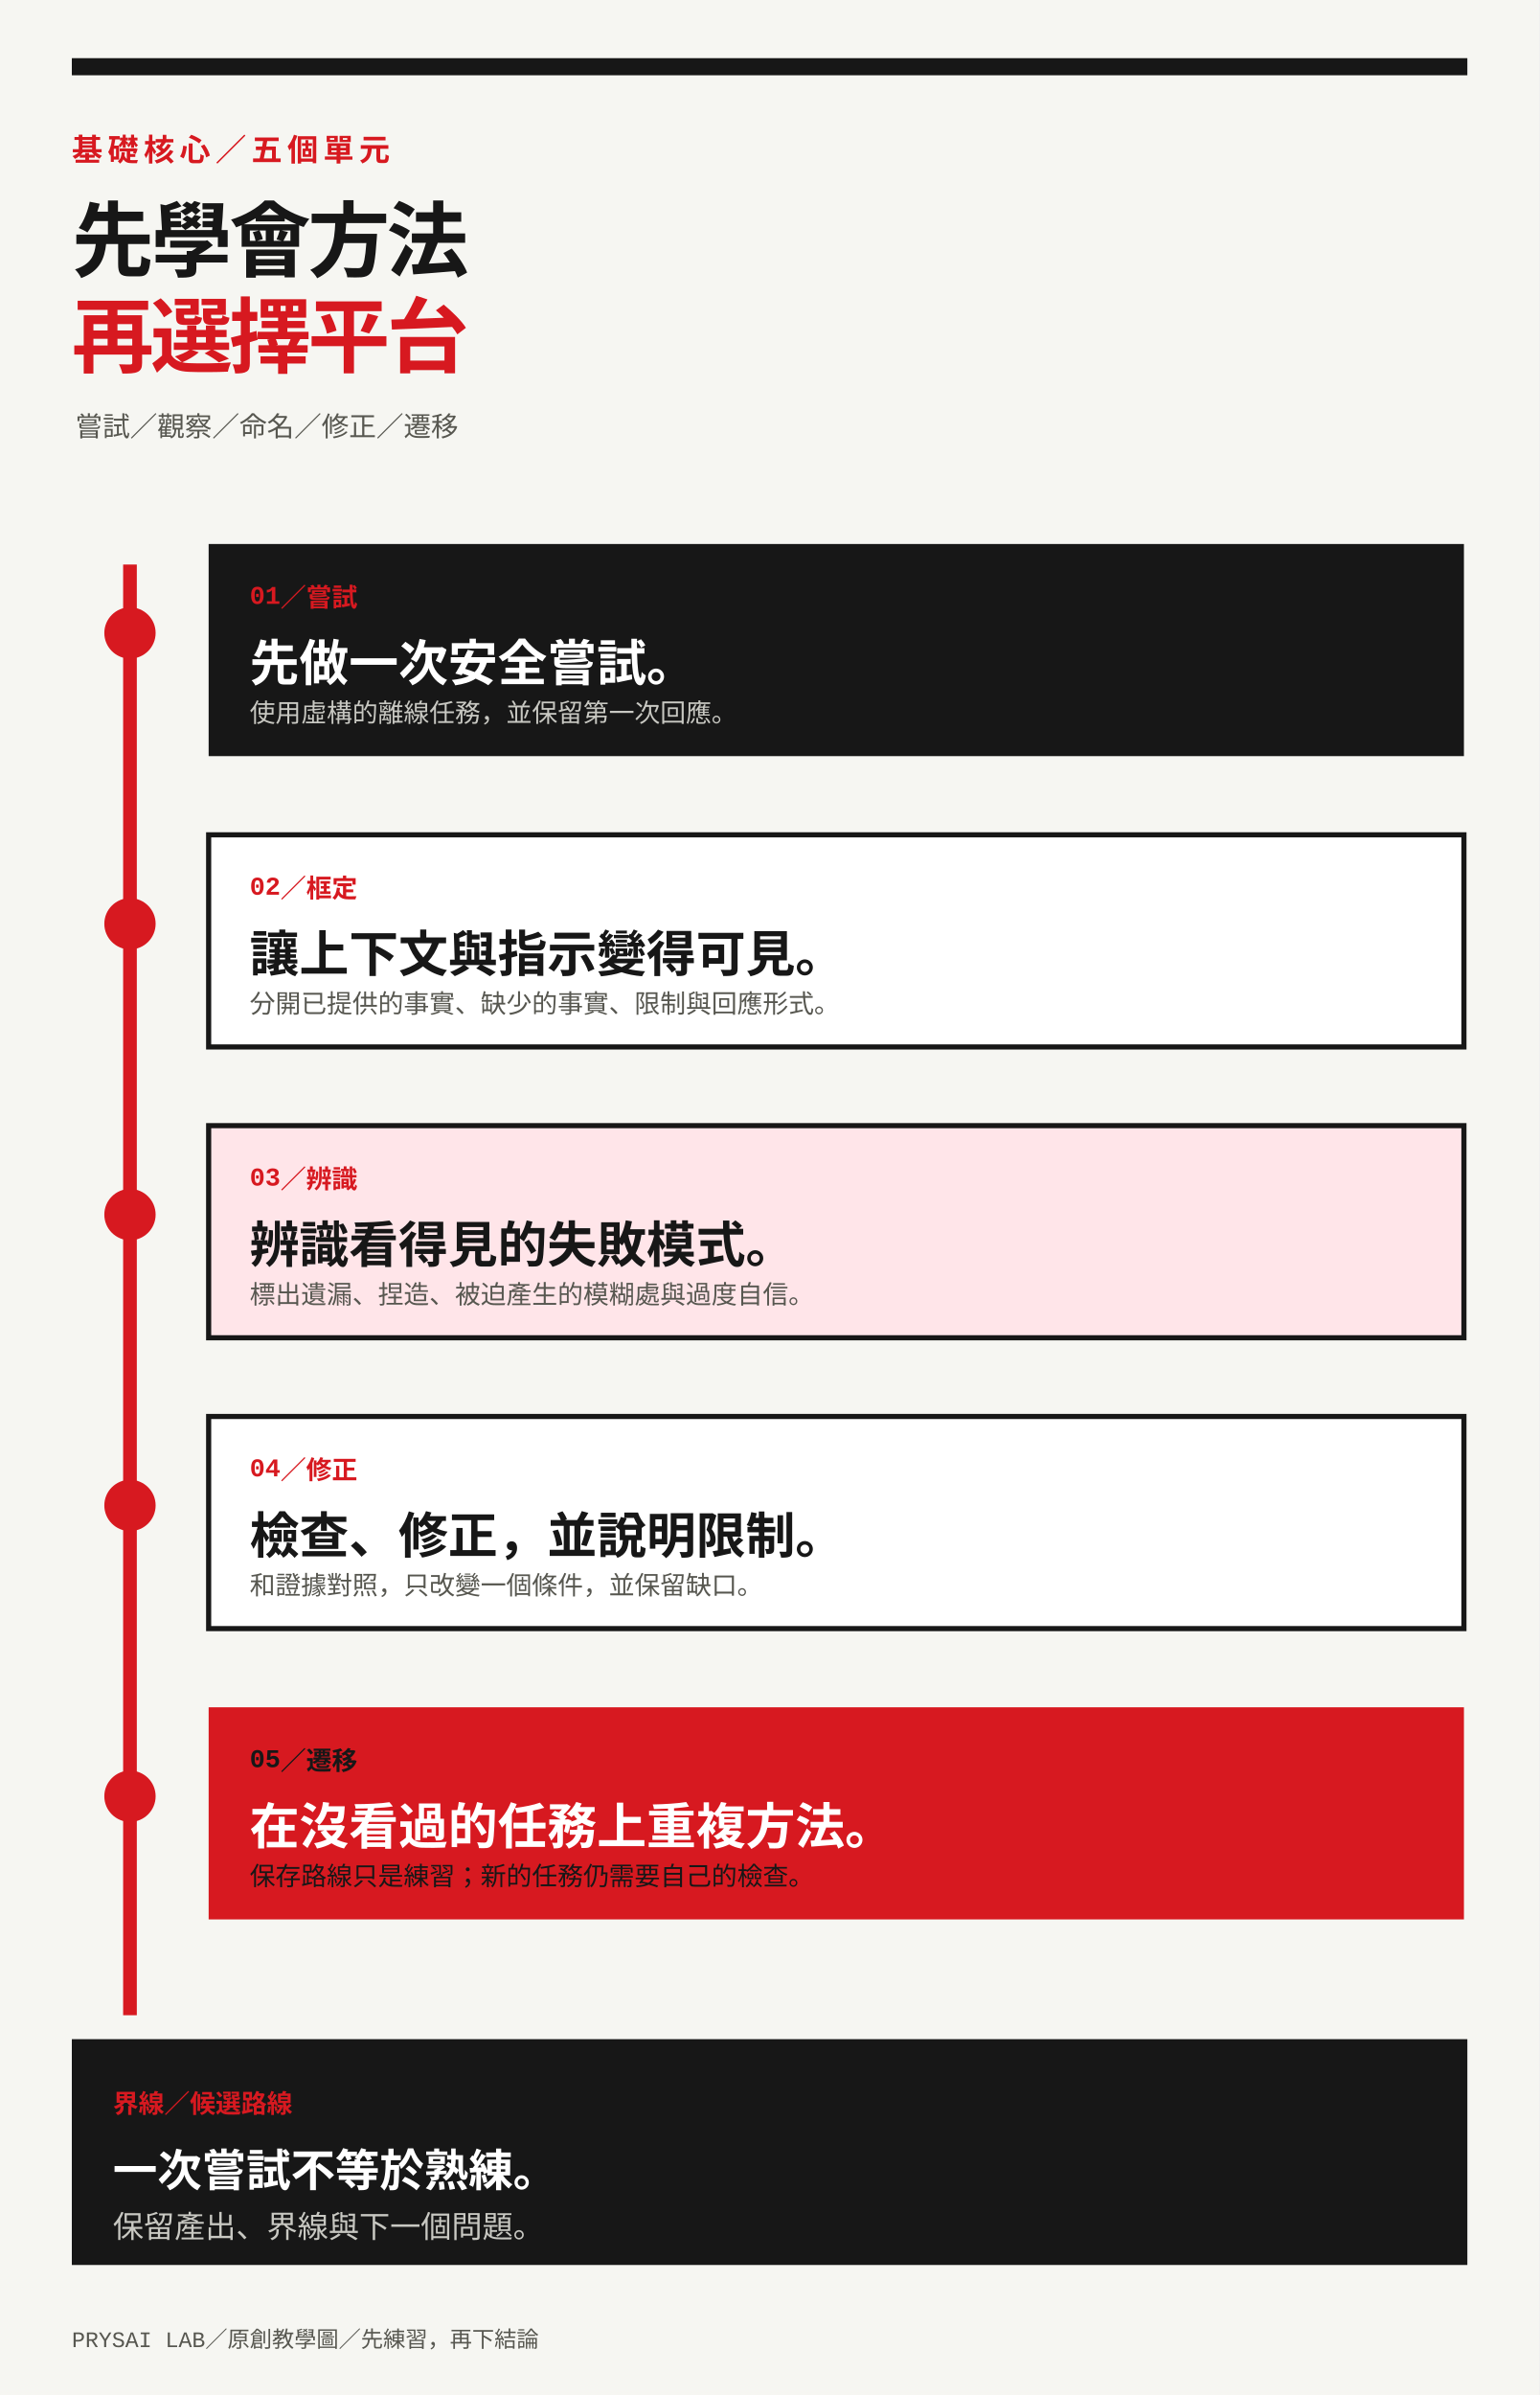
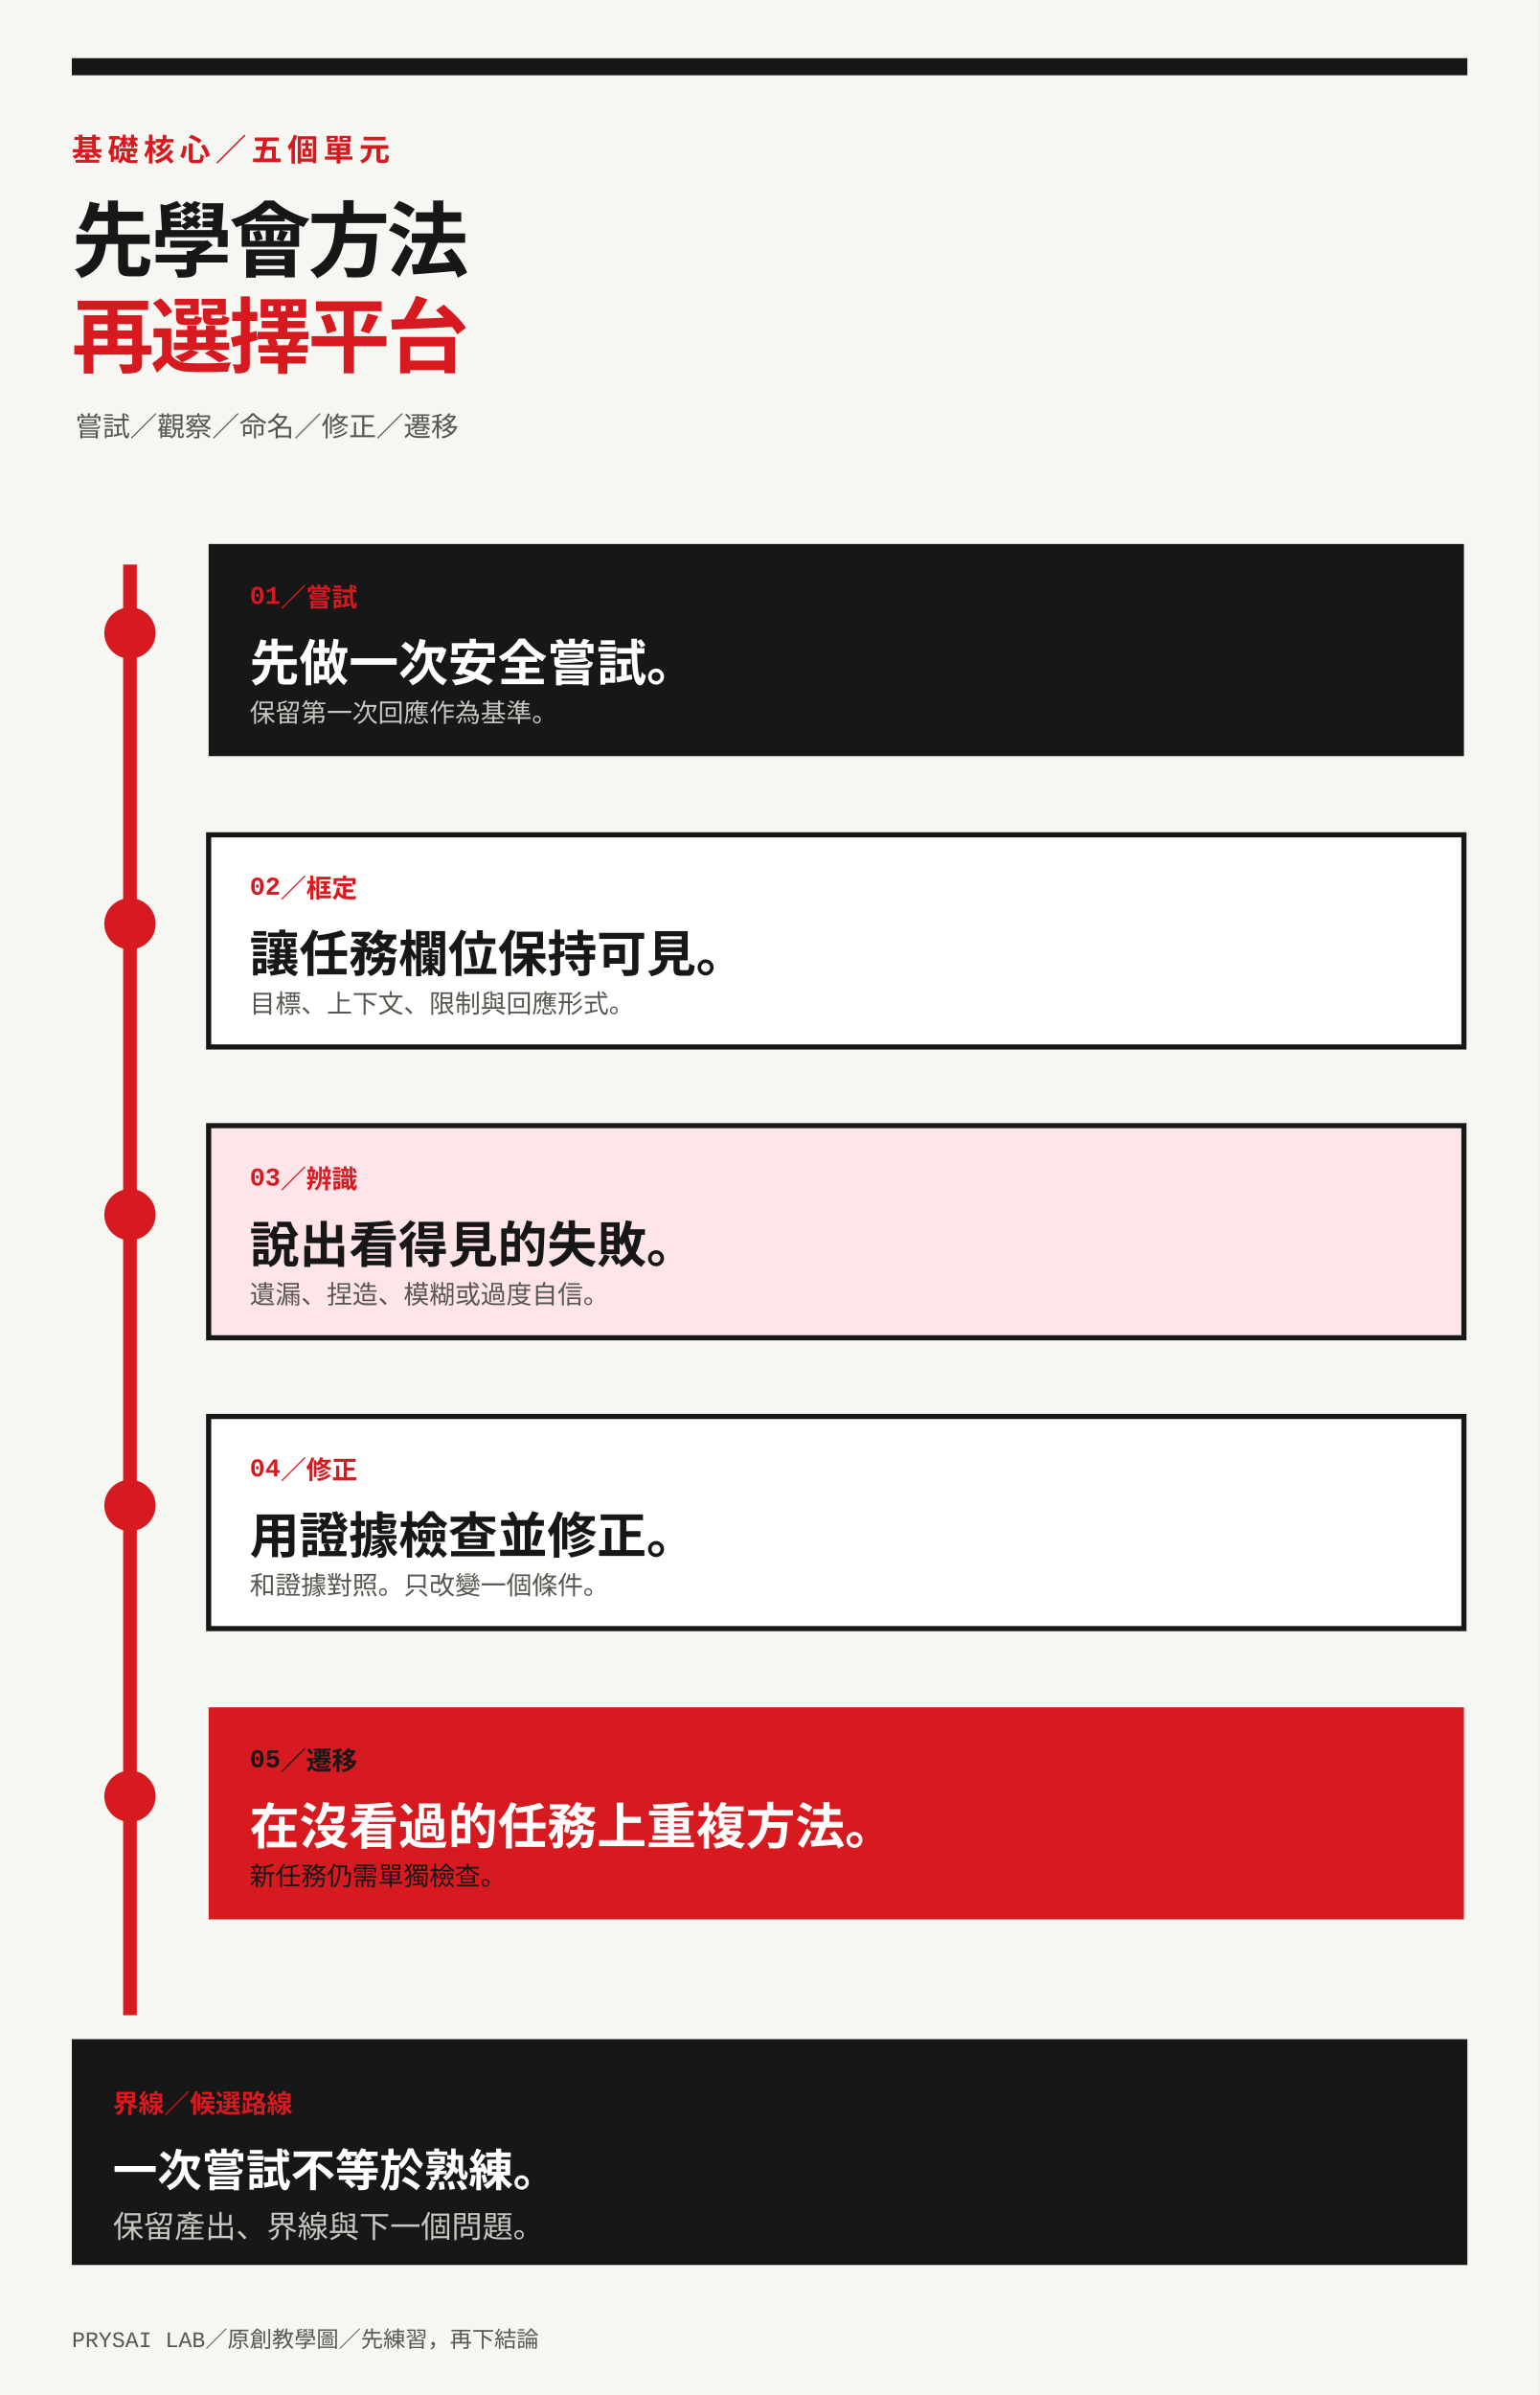
<svg xmlns="http://www.w3.org/2000/svg" viewBox="0 0 900 1400" role="img" aria-labelledby="title desc">
  <rect width="900" height="1400" fill="#f6f6f2" />
  <rect x="42" y="34" width="816" height="10" fill="#171717" />
  <text x="42" y="94" fill="#d71920" font-family="Arial, Helvetica, sans-serif" font-size="18" font-weight="700" letter-spacing="3">基礎核心／五個單元</text>
  <text x="42" y="158" fill="#171717" font-family="Arial, Helvetica, sans-serif" font-size="48" font-weight="900" letter-spacing="-2">先學會方法</text>
  <text x="42" y="214" fill="#d71920" font-family="Arial, Helvetica, sans-serif" font-size="48" font-weight="900" letter-spacing="-2">再選擇平台</text>
  <text x="44" y="255" fill="#575750" font-family="Consolas, 'Courier New', monospace" font-size="16">嘗試／觀察／命名／修正／遷移</text>
  <line x1="76" y1="330" x2="76" y2="1178" stroke="#d71920" stroke-width="8" />
  <circle cx="76" cy="370" r="15" fill="#d71920" />
  <circle cx="76" cy="540" r="15" fill="#d71920" />
  <circle cx="76" cy="710" r="15" fill="#d71920" />
  <circle cx="76" cy="880" r="15" fill="#d71920" />
  <circle cx="76" cy="1050" r="15" fill="#d71920" />
  <g transform="translate(122 318)">
    <rect width="734" height="124" fill="#171717" />
    <text x="24" y="35" fill="#d71920" font-family="Consolas, 'Courier New', monospace" font-size="15" font-weight="700">01／嘗試</text>
    <text x="24" y="80" fill="#ffffff" font-family="Arial, Helvetica, sans-serif" font-size="29" font-weight="900">先做一次安全嘗試。</text>
-     <text x="24" y="104" fill="#c8c8c2" font-family="Arial, Helvetica, sans-serif" font-size="15">使用虛構的離線任務，並保留第一次回應。</text>
+     <text x="24" y="104" fill="#c8c8c2" font-family="Arial, Helvetica, sans-serif" font-size="15">保留第一次回應作為基準。</text>
  </g>
  <g transform="translate(122 488)">
    <rect width="734" height="124" fill="#ffffff" stroke="#171717" stroke-width="3" />
    <text x="24" y="35" fill="#d71920" font-family="Consolas, 'Courier New', monospace" font-size="15" font-weight="700">02／框定</text>
-     <text x="24" y="80" fill="#171717" font-family="Arial, Helvetica, sans-serif" font-size="29" font-weight="900">讓上下文與指示變得可見。</text>
-     <text x="24" y="104" fill="#575750" font-family="Arial, Helvetica, sans-serif" font-size="15">分開已提供的事實、缺少的事實、限制與回應形式。</text>
+     <text x="24" y="80" fill="#171717" font-family="Arial, Helvetica, sans-serif" font-size="29" font-weight="900">讓任務欄位保持可見。</text>
+     <text x="24" y="104" fill="#575750" font-family="Arial, Helvetica, sans-serif" font-size="15">目標、上下文、限制與回應形式。</text>
  </g>
  <g transform="translate(122 658)">
    <rect width="734" height="124" fill="#ffe5e9" stroke="#171717" stroke-width="3" />
    <text x="24" y="35" fill="#d71920" font-family="Consolas, 'Courier New', monospace" font-size="15" font-weight="700">03／辨識</text>
-     <text x="24" y="80" fill="#171717" font-family="Arial, Helvetica, sans-serif" font-size="29" font-weight="900">辨識看得見的失敗模式。</text>
-     <text x="24" y="104" fill="#575750" font-family="Arial, Helvetica, sans-serif" font-size="15">標出遺漏、捏造、被迫產生的模糊處與過度自信。</text>
+     <text x="24" y="80" fill="#171717" font-family="Arial, Helvetica, sans-serif" font-size="29" font-weight="900">說出看得見的失敗。</text>
+     <text x="24" y="104" fill="#575750" font-family="Arial, Helvetica, sans-serif" font-size="15">遺漏、捏造、模糊或過度自信。</text>
  </g>
  <g transform="translate(122 828)">
    <rect width="734" height="124" fill="#ffffff" stroke="#171717" stroke-width="3" />
    <text x="24" y="35" fill="#d71920" font-family="Consolas, 'Courier New', monospace" font-size="15" font-weight="700">04／修正</text>
-     <text x="24" y="80" fill="#171717" font-family="Arial, Helvetica, sans-serif" font-size="29" font-weight="900">檢查、修正，並說明限制。</text>
-     <text x="24" y="104" fill="#575750" font-family="Arial, Helvetica, sans-serif" font-size="15">和證據對照，只改變一個條件，並保留缺口。</text>
+     <text x="24" y="80" fill="#171717" font-family="Arial, Helvetica, sans-serif" font-size="29" font-weight="900">用證據檢查並修正。</text>
+     <text x="24" y="104" fill="#575750" font-family="Arial, Helvetica, sans-serif" font-size="15">和證據對照。只改變一個條件。</text>
  </g>
  <g transform="translate(122 998)">
    <rect width="734" height="124" fill="#d71920" />
    <text x="24" y="35" fill="#171717" font-family="Consolas, 'Courier New', monospace" font-size="15" font-weight="700">05／遷移</text>
    <text x="24" y="80" fill="#ffffff" font-family="Arial, Helvetica, sans-serif" font-size="29" font-weight="900">在沒看過的任務上重複方法。</text>
-     <text x="24" y="104" fill="#171717" font-family="Arial, Helvetica, sans-serif" font-size="15">保存路線只是練習；新的任務仍需要自己的檢查。</text>
+     <text x="24" y="104" fill="#171717" font-family="Arial, Helvetica, sans-serif" font-size="15">新任務仍需單獨檢查。</text>
  </g>
  <rect x="42" y="1192" width="816" height="132" fill="#171717" />
  <text x="66" y="1235" fill="#d71920" font-family="Consolas, 'Courier New', monospace" font-size="15" font-weight="700">界線／候選路線</text>
  <text x="66" y="1278" fill="#ffffff" font-family="Arial, Helvetica, sans-serif" font-size="26" font-weight="900">一次嘗試不等於熟練。</text>
  <text x="66" y="1308" fill="#c8c8c2" font-family="Arial, Helvetica, sans-serif" font-size="18">保留產出、界線與下一個問題。</text>
  <text x="42" y="1372" fill="#575750" font-family="Consolas, 'Courier New', monospace" font-size="13">PRYSAI LAB／原創教學圖／先練習，再下結論</text>
</svg>
